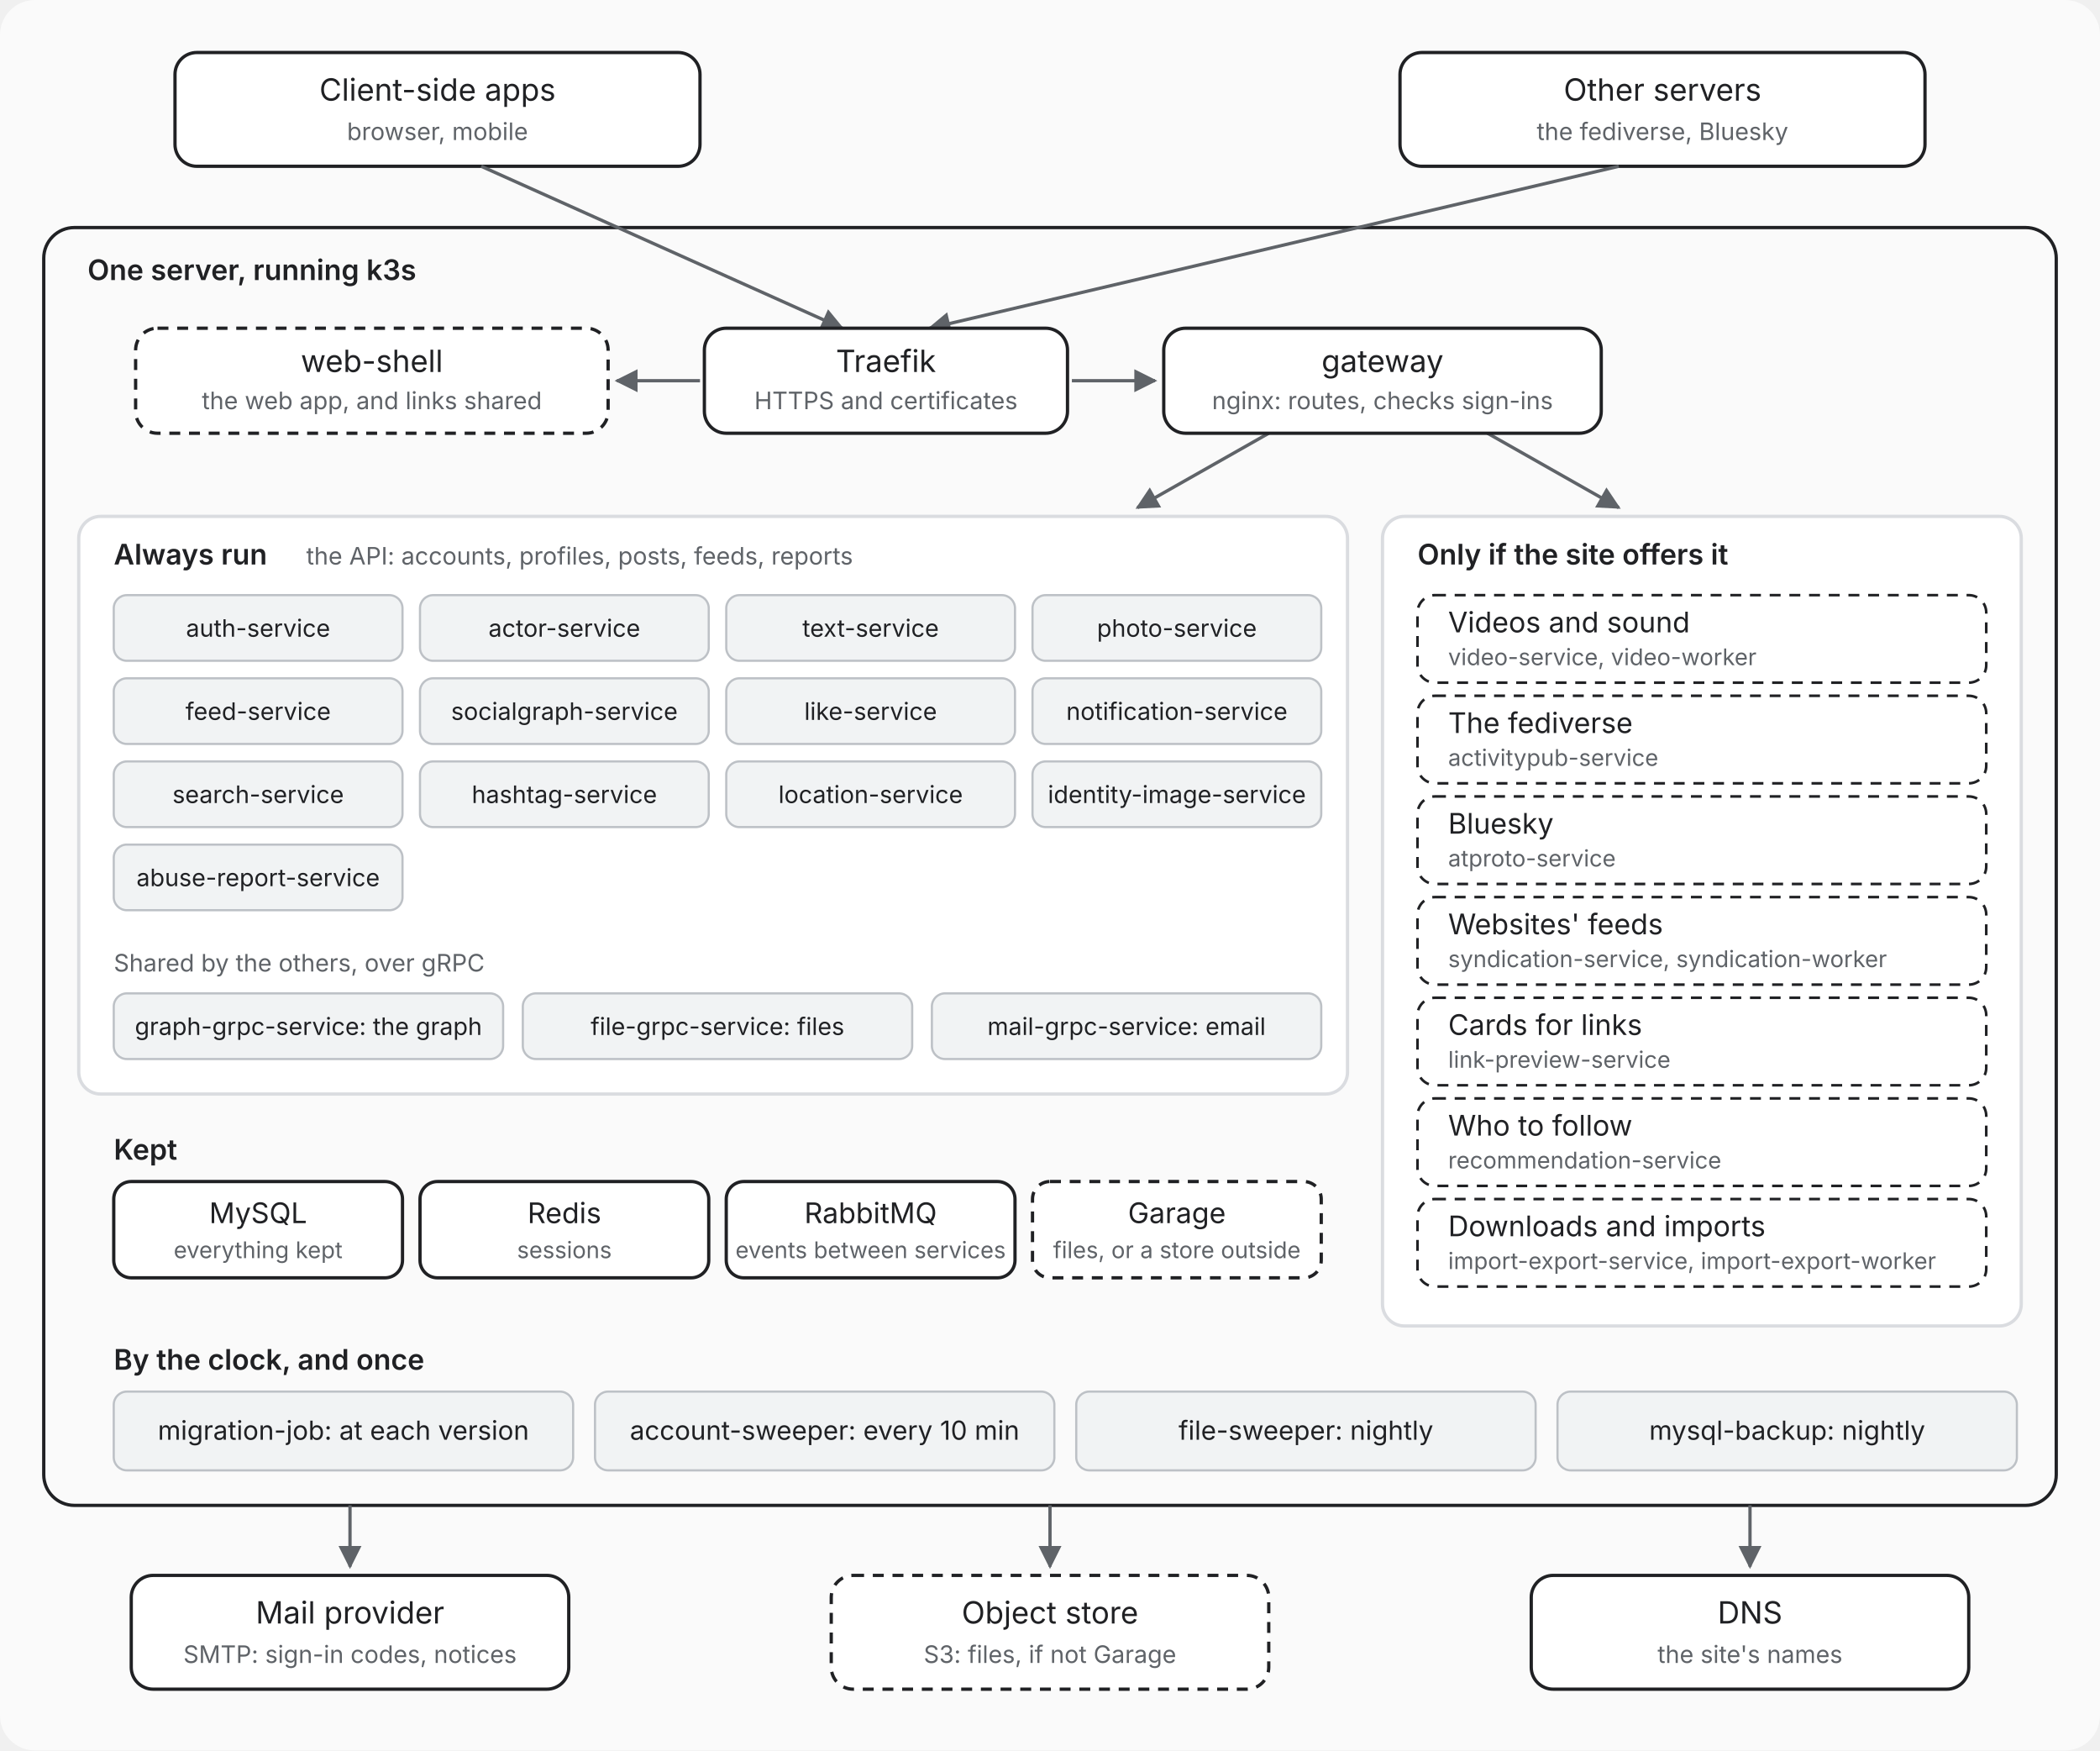
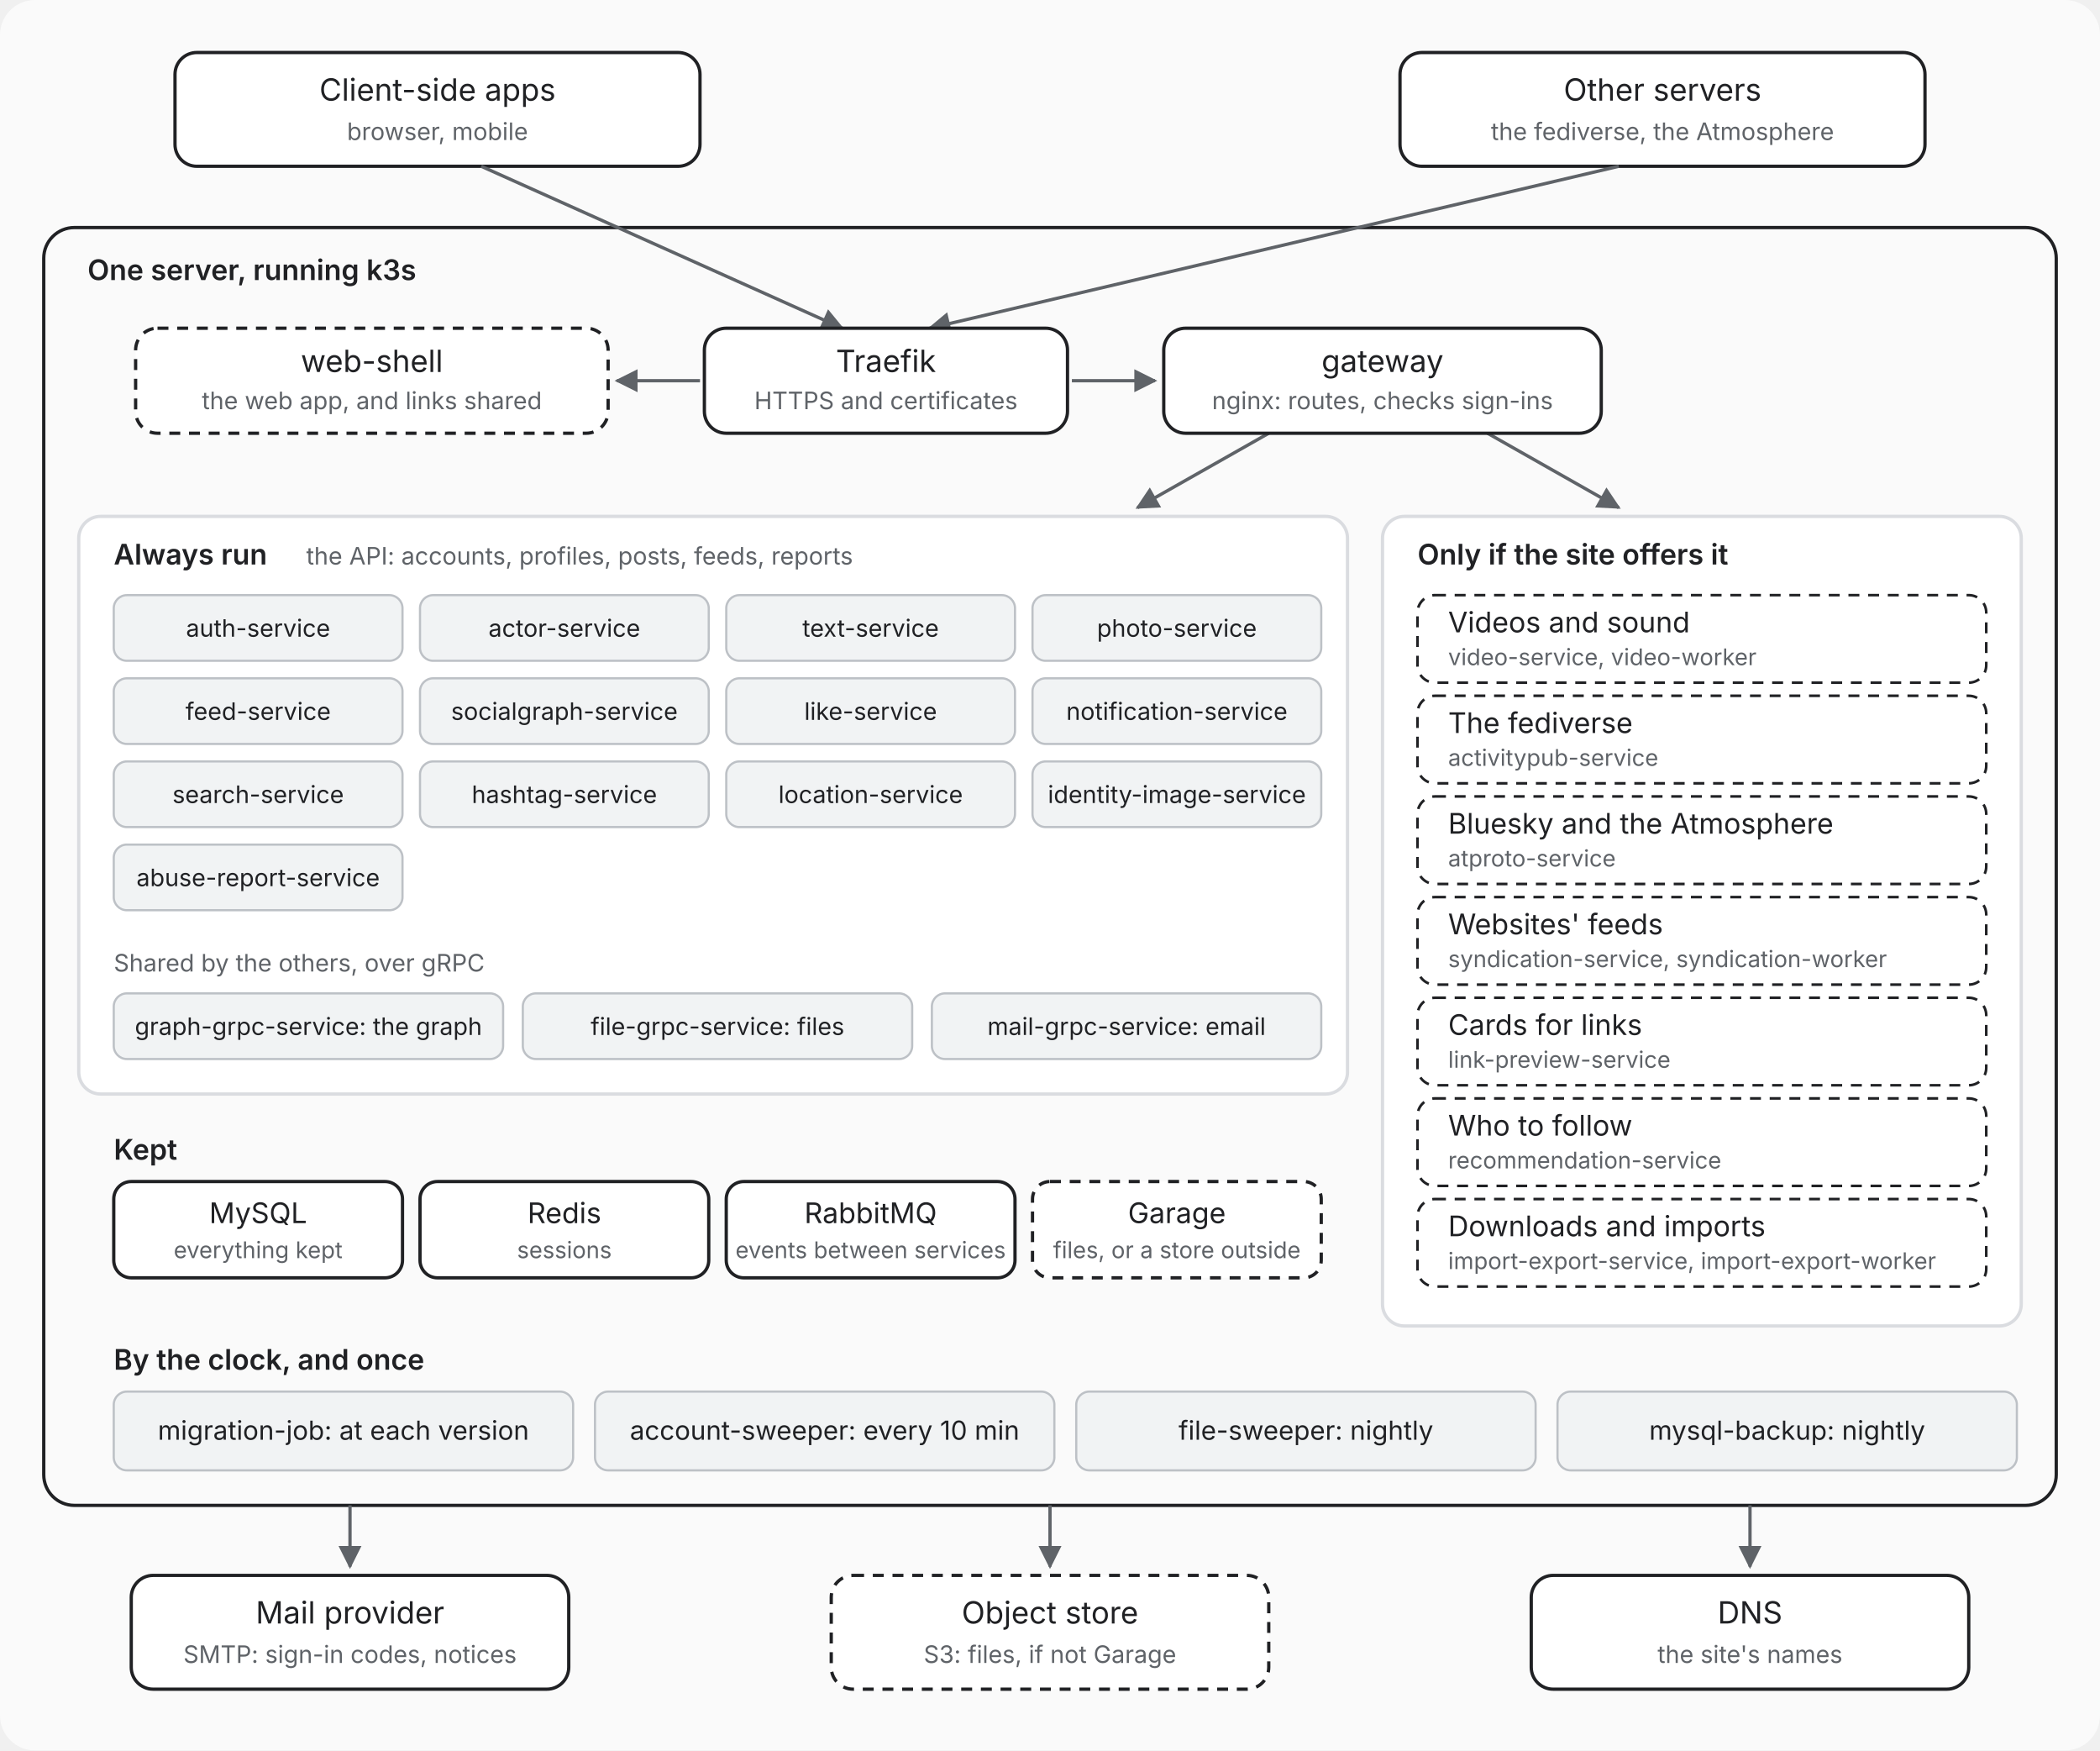
<svg xmlns="http://www.w3.org/2000/svg" viewBox="0 0 960 800" width="960" height="800" font-family="system-ui, -apple-system, 'Segoe UI', sans-serif" role="img" aria-labelledby="title desc">
  <defs>
    <marker id="arrow" viewBox="0 0 10 10" refX="9" refY="5" markerWidth="7" markerHeight="7" orient="auto-start-reverse">
      <path d="M0 0 L10 5 L0 10 z" fill="#5f6368" />
    </marker>
  </defs>
  <rect width="960" height="800" rx="16" fill="#fafafa" />
  <g font-size="14" fill="#202124" text-anchor="middle">
    <rect x="80" y="24" width="240" height="52" rx="10" fill="#fff" stroke="#202124" stroke-width="1.5" />
    <text x="200" y="46">Client-side apps</text>
    <text x="200" y="64" font-size="11" fill="#5f6368">browser, mobile</text>
    <rect x="640" y="24" width="240" height="52" rx="10" fill="#fff" stroke="#202124" stroke-width="1.5" />
    <text x="760" y="46">Other servers</text>
-     <text x="760" y="64" font-size="11" fill="#5f6368">the fediverse, Bluesky</text>
+     <text x="760" y="64" font-size="11" fill="#5f6368">the fediverse, the Atmosphere</text>
  </g>
  <rect x="20" y="104" width="920" height="584" rx="14" fill="none" stroke="#202124" stroke-width="1.5" />
  <text x="40" y="128" font-size="13" font-weight="600" fill="#202124">One server, running k3s</text>
  <g stroke="#5f6368" stroke-width="1.5" fill="none" marker-end="url(#arrow)">
    <path d="M220 76 L385 150" />
    <path d="M740 76 L425 150" />
    <path d="M320 174 L282 174" />
    <path d="M490 174 L528 174" />
    <path d="M580 198 L520 232" />
    <path d="M680 198 L740 232" />
    <path d="M160 688 L160 716" />
    <path d="M480 688 L480 716" />
    <path d="M800 688 L800 716" />
  </g>
  <g font-size="14" fill="#202124" text-anchor="middle">
    <rect x="62" y="150" width="216" height="48" rx="10" fill="#fff" stroke="#202124" stroke-width="1.5" stroke-dasharray="5 4" />
    <text x="170" y="170">web-shell</text>
    <text x="170" y="187" font-size="11" fill="#5f6368">the web app, and links shared</text>
    <rect x="322" y="150" width="166" height="48" rx="10" fill="#fff" stroke="#202124" stroke-width="1.5" />
    <text x="405" y="170">Traefik</text>
    <text x="405" y="187" font-size="11" fill="#5f6368">HTTPS and certificates</text>
    <rect x="532" y="150" width="200" height="48" rx="10" fill="#fff" stroke="#202124" stroke-width="1.5" />
    <text x="632" y="170">gateway</text>
    <text x="632" y="187" font-size="11" fill="#5f6368">nginx: routes, checks sign-ins</text>
  </g>
  <rect x="36" y="236" width="580" height="264" rx="10" fill="#fff" stroke="#dadce0" stroke-width="1.5" />
  <text x="52" y="258" font-size="13" font-weight="600" fill="#202124">Always run</text>
  <text x="140" y="258" font-size="11" fill="#5f6368">the API: accounts, profiles, posts, feeds, reports</text>
  <g font-size="11" fill="#202124" text-anchor="middle">
    <g fill="#f1f3f4" stroke="#bdc1c6">
      <rect x="52" y="272" width="132" height="30" rx="6" />
      <rect x="192" y="272" width="132" height="30" rx="6" />
      <rect x="332" y="272" width="132" height="30" rx="6" />
      <rect x="472" y="272" width="132" height="30" rx="6" />
      <rect x="52" y="310" width="132" height="30" rx="6" />
      <rect x="192" y="310" width="132" height="30" rx="6" />
      <rect x="332" y="310" width="132" height="30" rx="6" />
      <rect x="472" y="310" width="132" height="30" rx="6" />
      <rect x="52" y="348" width="132" height="30" rx="6" />
      <rect x="192" y="348" width="132" height="30" rx="6" />
      <rect x="332" y="348" width="132" height="30" rx="6" />
      <rect x="472" y="348" width="132" height="30" rx="6" />
      <rect x="52" y="386" width="132" height="30" rx="6" />
    </g>
    <text x="118" y="291">auth-service</text>
    <text x="258" y="291">actor-service</text>
    <text x="398" y="291">text-service</text>
    <text x="538" y="291">photo-service</text>
    <text x="118" y="329">feed-service</text>
    <text x="258" y="329">socialgraph-service</text>
    <text x="398" y="329">like-service</text>
    <text x="538" y="329">notification-service</text>
    <text x="118" y="367">search-service</text>
    <text x="258" y="367">hashtag-service</text>
    <text x="398" y="367">location-service</text>
    <text x="538" y="367">identity-image-service</text>
    <text x="118" y="405">abuse-report-service</text>
  </g>
  <text x="52" y="444" font-size="11" fill="#5f6368">Shared by the others, over gRPC</text>
  <g font-size="11" fill="#202124" text-anchor="middle">
    <g fill="#f1f3f4" stroke="#bdc1c6">
      <rect x="52" y="454" width="178" height="30" rx="6" />
      <rect x="239" y="454" width="178" height="30" rx="6" />
      <rect x="426" y="454" width="178" height="30" rx="6" />
    </g>
    <text x="141" y="473">graph-grpc-service: the graph</text>
    <text x="328" y="473">file-grpc-service: files</text>
    <text x="515" y="473">mail-grpc-service: email</text>
  </g>
  <rect x="632" y="236" width="292" height="370" rx="10" fill="#fff" stroke="#dadce0" stroke-width="1.5" />
  <text x="648" y="258" font-size="13" font-weight="600" fill="#202124">Only if the site offers it</text>
  <g fill="#fff" stroke="#202124" stroke-width="1.2" stroke-dasharray="5 4">
    <rect x="648" y="272" width="260" height="40" rx="8" />
    <rect x="648" y="318" width="260" height="40" rx="8" />
    <rect x="648" y="364" width="260" height="40" rx="8" />
    <rect x="648" y="410" width="260" height="40" rx="8" />
    <rect x="648" y="456" width="260" height="40" rx="8" />
    <rect x="648" y="502" width="260" height="40" rx="8" />
    <rect x="648" y="548" width="260" height="40" rx="8" />
  </g>
  <g font-size="13" fill="#202124">
    <text x="662" y="289">Videos and sound</text>
    <text x="662" y="335">The fediverse</text>
-     <text x="662" y="381">Bluesky</text>
+     <text x="662" y="381">Bluesky and the Atmosphere</text>
    <text x="662" y="427">Websites' feeds</text>
    <text x="662" y="473">Cards for links</text>
    <text x="662" y="519">Who to follow</text>
    <text x="662" y="565">Downloads and imports</text>
  </g>
  <g font-size="10.5" fill="#5f6368">
    <text x="662" y="304">video-service, video-worker</text>
    <text x="662" y="350">activitypub-service</text>
    <text x="662" y="396">atproto-service</text>
    <text x="662" y="442">syndication-service, syndication-worker</text>
    <text x="662" y="488">link-preview-service</text>
    <text x="662" y="534">recommendation-service</text>
    <text x="662" y="580">import-export-service, import-export-worker</text>
  </g>
  <text x="52" y="530" font-size="13" font-weight="600" fill="#202124">Kept</text>
  <g font-size="13" fill="#202124" text-anchor="middle">
    <rect x="52" y="540" width="132" height="44" rx="8" fill="#fff" stroke="#202124" stroke-width="1.5" />
    <rect x="192" y="540" width="132" height="44" rx="8" fill="#fff" stroke="#202124" stroke-width="1.5" />
    <rect x="332" y="540" width="132" height="44" rx="8" fill="#fff" stroke="#202124" stroke-width="1.5" />
    <rect x="472" y="540" width="132" height="44" rx="8" fill="#fff" stroke="#202124" stroke-width="1.5" stroke-dasharray="5 4" />
    <text x="118" y="559">MySQL</text>
    <text x="258" y="559">Redis</text>
    <text x="398" y="559">RabbitMQ</text>
    <text x="538" y="559">Garage</text>
    <g font-size="10.5" fill="#5f6368">
      <text x="118" y="575">everything kept</text>
      <text x="258" y="575">sessions</text>
      <text x="398" y="575">events between services</text>
      <text x="538" y="575">files, or a store outside</text>
    </g>
  </g>
  <text x="52" y="626" font-size="13" font-weight="600" fill="#202124">By the clock, and once</text>
  <g font-size="12" fill="#202124" text-anchor="middle">
    <g fill="#f1f3f4" stroke="#bdc1c6">
      <rect x="52" y="636" width="210" height="36" rx="6" />
      <rect x="272" y="636" width="210" height="36" rx="6" />
      <rect x="492" y="636" width="210" height="36" rx="6" />
      <rect x="712" y="636" width="210" height="36" rx="6" />
    </g>
    <text x="157" y="658">migration-job: at each version</text>
    <text x="377" y="658">account-sweeper: every 10 min</text>
    <text x="597" y="658">file-sweeper: nightly</text>
    <text x="817" y="658">mysql-backup: nightly</text>
  </g>
  <g font-size="14" fill="#202124" text-anchor="middle">
    <rect x="60" y="720" width="200" height="52" rx="10" fill="#fff" stroke="#202124" stroke-width="1.5" />
    <text x="160" y="742">Mail provider</text>
    <text x="160" y="760" font-size="11" fill="#5f6368">SMTP: sign-in codes, notices</text>
    <rect x="380" y="720" width="200" height="52" rx="10" fill="#fff" stroke="#202124" stroke-width="1.5" stroke-dasharray="5 4" />
    <text x="480" y="742">Object store</text>
    <text x="480" y="760" font-size="11" fill="#5f6368">S3: files, if not Garage</text>
    <rect x="700" y="720" width="200" height="52" rx="10" fill="#fff" stroke="#202124" stroke-width="1.5" />
    <text x="800" y="742">DNS</text>
    <text x="800" y="760" font-size="11" fill="#5f6368">the site's names</text>
  </g>
</svg>
